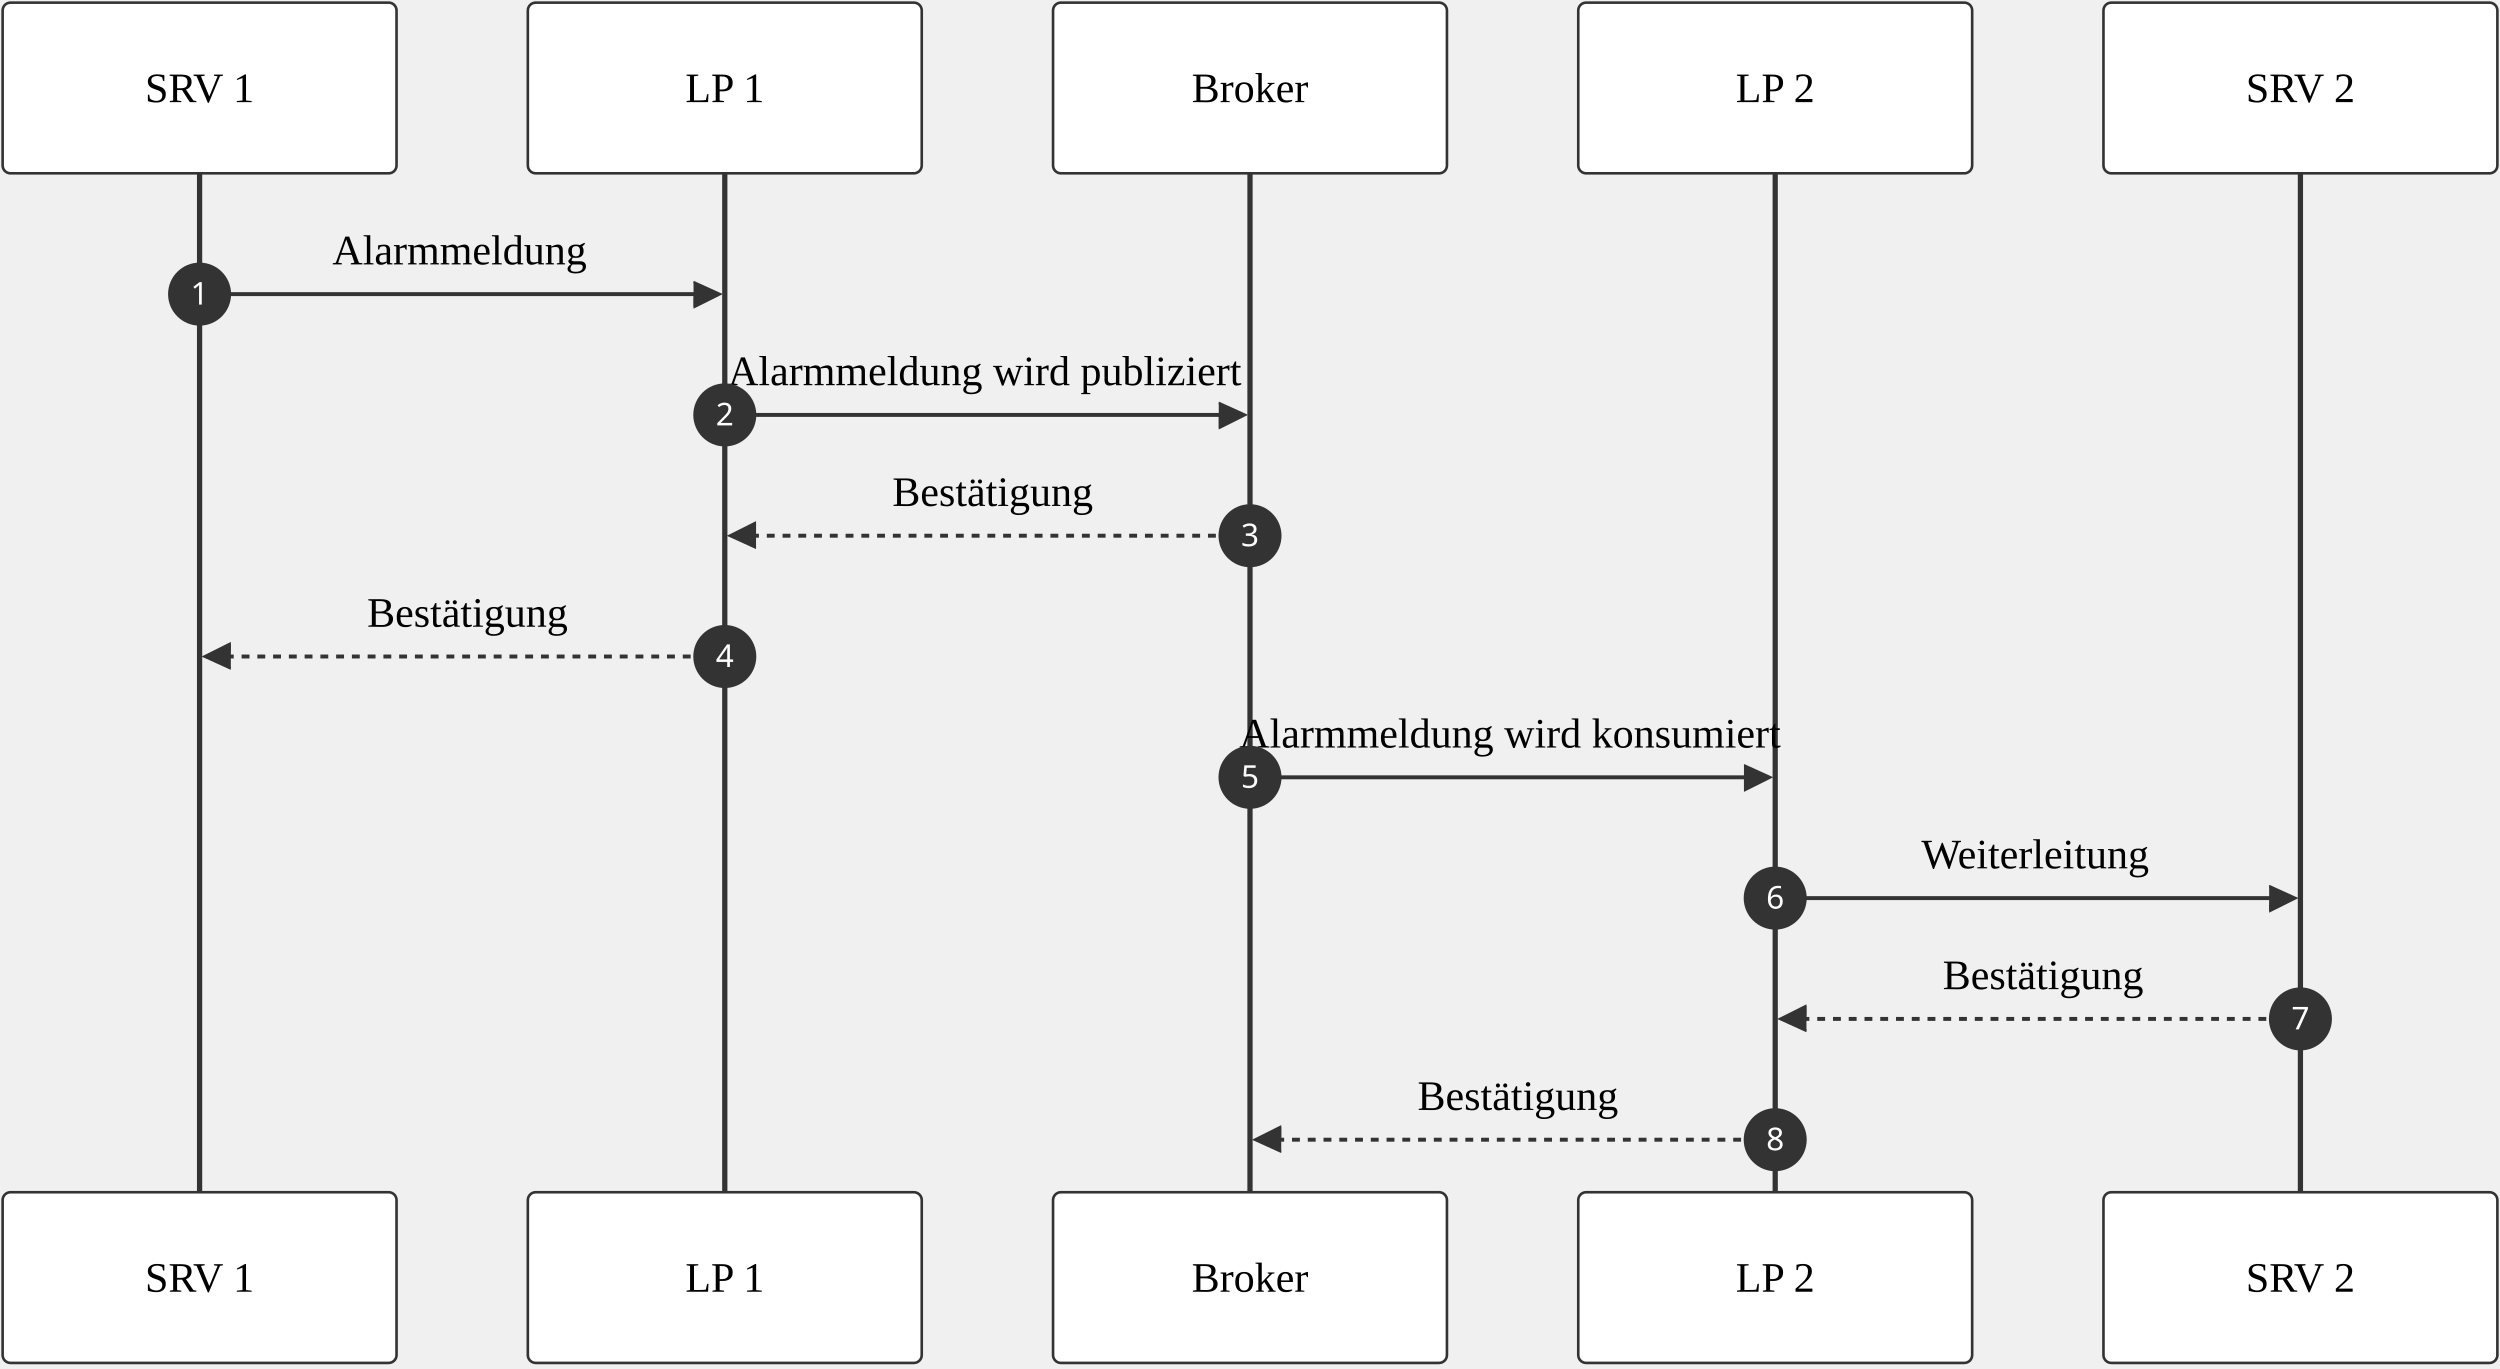
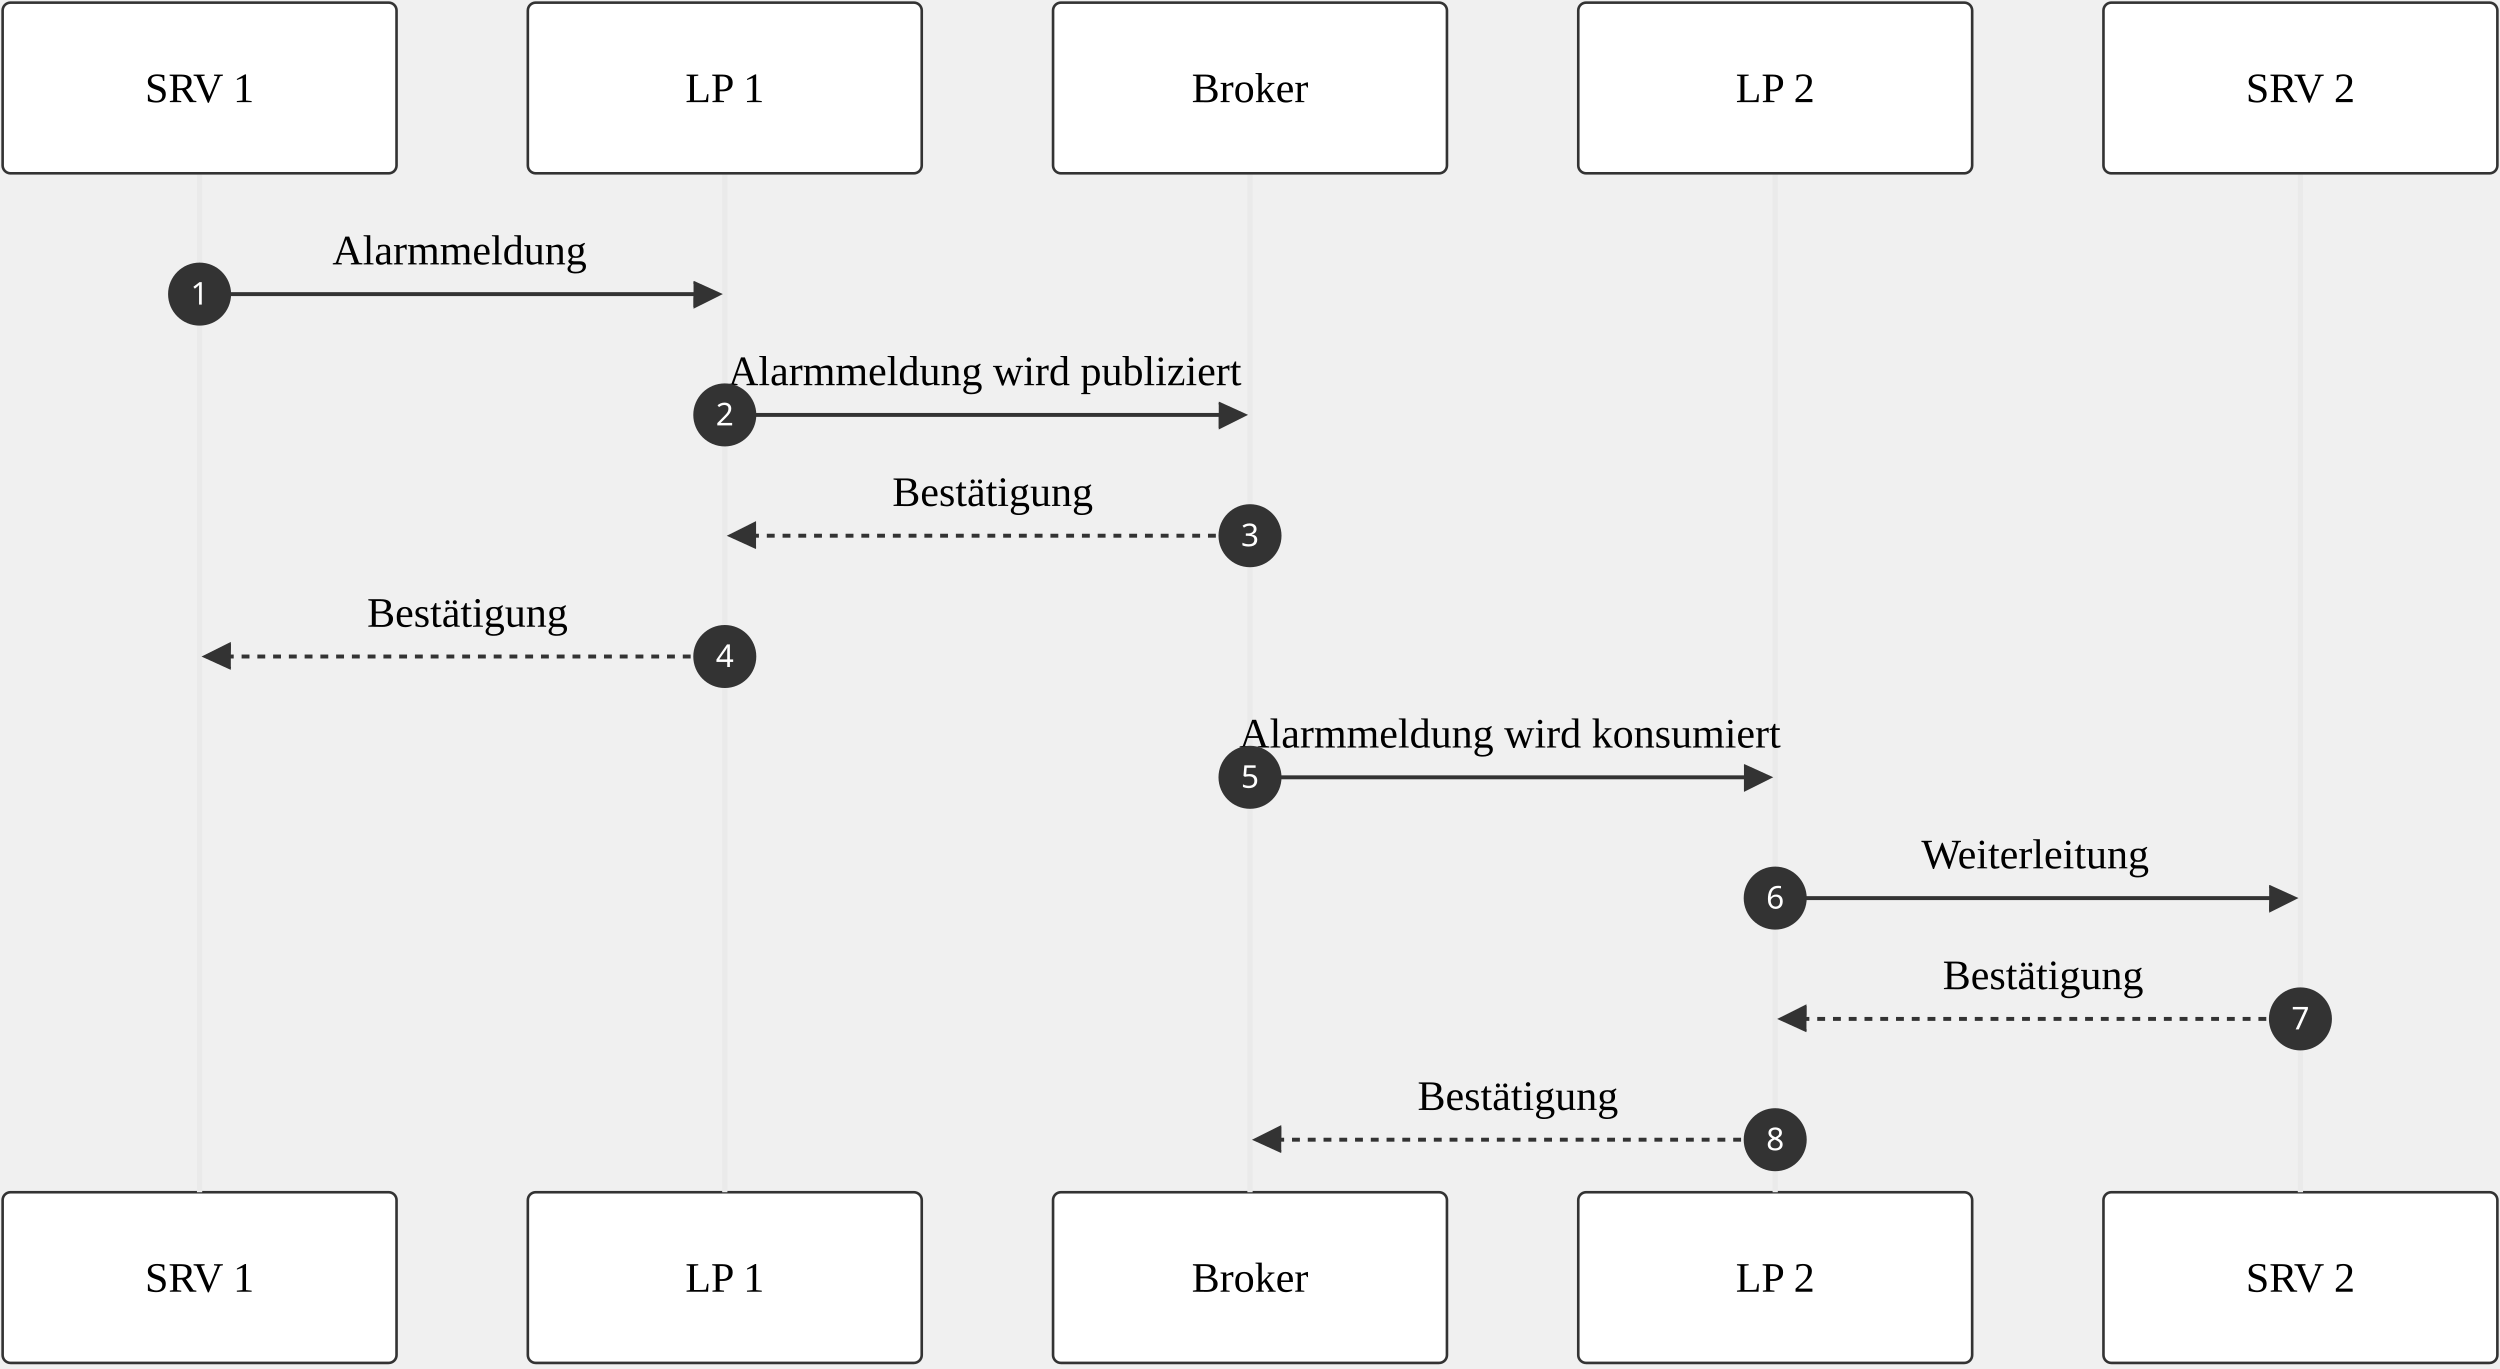
<svg xmlns="http://www.w3.org/2000/svg" id="my-svg" width="100%" style="max-width: 952px; background-color: white;" viewBox="-1 -1 952 521" role="graphics-document document" aria-roledescription="sequence">
  <g>
    <rect x="800" y="453" fill="#eaeaea" stroke="#666" width="150" height="65" name="S2" rx="3" ry="3" class="actor actor-bottom" />
    <text x="875" y="485.5" dominant-baseline="central" alignment-baseline="central" class="actor actor-box" style="text-anchor: middle; font-size: 16px; font-weight: 400;">
      <tspan x="875" dy="0">SRV 2</tspan>
    </text>
  </g>
  <g>
    <rect x="600" y="453" fill="#eaeaea" stroke="#666" width="150" height="65" name="LP2" rx="3" ry="3" class="actor actor-bottom" />
    <text x="675" y="485.5" dominant-baseline="central" alignment-baseline="central" class="actor actor-box" style="text-anchor: middle; font-size: 16px; font-weight: 400;">
      <tspan x="675" dy="0">LP 2</tspan>
    </text>
  </g>
  <g>
    <rect x="400" y="453" fill="#eaeaea" stroke="#666" width="150" height="65" name="B" rx="3" ry="3" class="actor actor-bottom" />
    <text x="475" y="485.5" dominant-baseline="central" alignment-baseline="central" class="actor actor-box" style="text-anchor: middle; font-size: 16px; font-weight: 400;">
      <tspan x="475" dy="0">Broker</tspan>
    </text>
  </g>
  <g>
    <rect x="200" y="453" fill="#eaeaea" stroke="#666" width="150" height="65" name="LP1" rx="3" ry="3" class="actor actor-bottom" />
    <text x="275" y="485.5" dominant-baseline="central" alignment-baseline="central" class="actor actor-box" style="text-anchor: middle; font-size: 16px; font-weight: 400;">
      <tspan x="275" dy="0">LP 1</tspan>
    </text>
  </g>
  <g>
    <rect x="0" y="453" fill="#eaeaea" stroke="#666" width="150" height="65" name="S1" rx="3" ry="3" class="actor actor-bottom" />
    <text x="75" y="485.5" dominant-baseline="central" alignment-baseline="central" class="actor actor-box" style="text-anchor: middle; font-size: 16px; font-weight: 400;">
      <tspan x="75" dy="0">SRV 1</tspan>
    </text>
  </g>
  <g>
    <line id="actor4" x1="875" y1="65" x2="875" y2="453" class="actor-line 200" stroke-width="0.5px" stroke="#999" name="S2" data-et="life-line" data-id="S2" />
    <g id="root-4" data-et="participant" data-type="participant" data-id="S2">
      <rect x="800" y="0" fill="#eaeaea" stroke="#666" width="150" height="65" name="S2" rx="3" ry="3" class="actor actor-top" />
      <text x="875" y="32.5" dominant-baseline="central" alignment-baseline="central" class="actor actor-box" style="text-anchor: middle; font-size: 16px; font-weight: 400;">
        <tspan x="875" dy="0">SRV 2</tspan>
      </text>
    </g>
  </g>
  <g>
    <line id="actor3" x1="675" y1="65" x2="675" y2="453" class="actor-line 200" stroke-width="0.5px" stroke="#999" name="LP2" data-et="life-line" data-id="LP2" />
    <g id="root-3" data-et="participant" data-type="participant" data-id="LP2">
      <rect x="600" y="0" fill="#eaeaea" stroke="#666" width="150" height="65" name="LP2" rx="3" ry="3" class="actor actor-top" />
      <text x="675" y="32.5" dominant-baseline="central" alignment-baseline="central" class="actor actor-box" style="text-anchor: middle; font-size: 16px; font-weight: 400;">
        <tspan x="675" dy="0">LP 2</tspan>
      </text>
    </g>
  </g>
  <g>
    <line id="actor2" x1="475" y1="65" x2="475" y2="453" class="actor-line 200" stroke-width="0.5px" stroke="#999" name="B" data-et="life-line" data-id="B" />
    <g id="root-2" data-et="participant" data-type="participant" data-id="B">
      <rect x="400" y="0" fill="#eaeaea" stroke="#666" width="150" height="65" name="B" rx="3" ry="3" class="actor actor-top" />
      <text x="475" y="32.5" dominant-baseline="central" alignment-baseline="central" class="actor actor-box" style="text-anchor: middle; font-size: 16px; font-weight: 400;">
        <tspan x="475" dy="0">Broker</tspan>
      </text>
    </g>
  </g>
  <g>
    <line id="actor1" x1="275" y1="65" x2="275" y2="453" class="actor-line 200" stroke-width="0.5px" stroke="#999" name="LP1" data-et="life-line" data-id="LP1" />
    <g id="root-1" data-et="participant" data-type="participant" data-id="LP1">
      <rect x="200" y="0" fill="#eaeaea" stroke="#666" width="150" height="65" name="LP1" rx="3" ry="3" class="actor actor-top" />
      <text x="275" y="32.5" dominant-baseline="central" alignment-baseline="central" class="actor actor-box" style="text-anchor: middle; font-size: 16px; font-weight: 400;">
        <tspan x="275" dy="0">LP 1</tspan>
      </text>
    </g>
  </g>
  <g>
    <line id="actor0" x1="75" y1="65" x2="75" y2="453" class="actor-line 200" stroke-width="0.5px" stroke="#999" name="S1" data-et="life-line" data-id="S1" />
    <g id="root-0" data-et="participant" data-type="participant" data-id="S1">
      <rect x="0" y="0" fill="#eaeaea" stroke="#666" width="150" height="65" name="S1" rx="3" ry="3" class="actor actor-top" />
      <text x="75" y="32.5" dominant-baseline="central" alignment-baseline="central" class="actor actor-box" style="text-anchor: middle; font-size: 16px; font-weight: 400;">
        <tspan x="75" dy="0">SRV 1</tspan>
      </text>
    </g>
  </g>
-   <style>#my-svg{font-family:'Times New Roman',Times,serif;font-size:16px;fill:#333;}@keyframes edge-animation-frame{from{stroke-dashoffset:0;}}@keyframes dash{to{stroke-dashoffset:0;}}#my-svg .edge-animation-slow{stroke-dasharray:9,5!important;stroke-dashoffset:900;animation:dash 50s linear infinite;stroke-linecap:round;}#my-svg .edge-animation-fast{stroke-dasharray:9,5!important;stroke-dashoffset:900;animation:dash 20s linear infinite;stroke-linecap:round;}#my-svg .error-icon{fill:hsl(220.588, 100%, 98.333%);}#my-svg .error-text{fill:rgb(8.5, 5.75, 0);stroke:rgb(8.5, 5.75, 0);}#my-svg .edge-thickness-normal{stroke-width:1px;}#my-svg .edge-thickness-thick{stroke-width:3.5px;}#my-svg .edge-pattern-solid{stroke-dasharray:0;}#my-svg .edge-thickness-invisible{stroke-width:0;fill:none;}#my-svg .edge-pattern-dashed{stroke-dasharray:3;}#my-svg .edge-pattern-dotted{stroke-dasharray:2;}#my-svg .marker{fill:#0b0b0b;stroke:#0b0b0b;}#my-svg .marker.cross{stroke:#0b0b0b;}#my-svg svg{font-family:'Times New Roman',Times,serif;font-size:16px;}#my-svg p{margin:0;}#my-svg .actor{stroke:#333333;fill:#ffffff;stroke-width:1;}#my-svg rect.actor.outer-path[data-look="neo"]{filter:drop-shadow( 1px 2px 2px rgba(185,185,185,1));}#my-svg rect.note[data-look="neo"]{stroke:#aaaa33;fill:#fff5ad;filter:drop-shadow( 1px 2px 2px rgba(185,185,185,1));}#my-svg text.actor&gt;tspan{fill:#000000;stroke:none;}#my-svg .actor-line{stroke:#333333;}#my-svg .innerArc{stroke-width:1.5;stroke-dasharray:none;}#my-svg .messageLine0{stroke-width:1.5;stroke-dasharray:none;stroke:#333333;}#my-svg .messageLine1{stroke-width:1.5;stroke-dasharray:2,2;stroke:#333333;}#my-svg [id$="-arrowhead"] path{fill:#333333;stroke:#333333;}#my-svg .sequenceNumber{fill:#ffffff;}#my-svg [id$="-sequencenumber"]{fill:#333333;}#my-svg [id$="-crosshead"] path{fill:#333333;stroke:#333333;}#my-svg .messageText{fill:#000000;stroke:none;}#my-svg .labelBox{stroke:#333333;fill:#ffffff;filter:none;}#my-svg .labelText,#my-svg .labelText&gt;tspan{fill:#000000;stroke:none;}#my-svg .loopText,#my-svg .loopText&gt;tspan{fill:#000000;stroke:none;}#my-svg .sectionTitle,#my-svg .sectionTitle&gt;tspan{fill:#000000;stroke:none;}#my-svg .loopLine{stroke-width:2px;stroke-dasharray:2,2;stroke:#333333;fill:#333333;}#my-svg .note{stroke:#aaaa33;fill:#fff5ad;}#my-svg .noteText,#my-svg .noteText&gt;tspan{fill:#000000;stroke:none;font-weight:normal;}#my-svg .activation0{fill:#f4f4f4;stroke:#666666;}#my-svg .activation1{fill:#f4f4f4;stroke:#666666;}#my-svg .activation2{fill:#f4f4f4;stroke:#666666;}#my-svg .actorPopupMenu{position:absolute;}#my-svg .actorPopupMenuPanel{position:absolute;fill:#ffffff;box-shadow:0px 8px 16px 0px rgba(0,0,0,0.2);filter:drop-shadow(3px 5px 2px rgb(0 0 0 / 0.4));}#my-svg .actor-man circle,#my-svg line{fill:#ffffff;stroke-width:2px;}#my-svg g rect.rect{filter:drop-shadow( 1px 2px 2px rgba(185,185,185,1));stroke:hsl(40.588, 60%, 83.333%);}#my-svg .node .neo-node{stroke:hsl(40.588, 60%, 83.333%);}#my-svg [data-look="neo"].node rect,#my-svg [data-look="neo"].cluster rect,#my-svg [data-look="neo"].node polygon{stroke:url(#my-svg-gradient);filter:drop-shadow( 1px 2px 2px rgba(185,185,185,1));}#my-svg [data-look="neo"].swimlane.cluster rect{filter:none;}#my-svg [data-look="neo"].node path{stroke:url(#my-svg-gradient);stroke-width:1px;}#my-svg [data-look="neo"].node .outer-path{filter:drop-shadow( 1px 2px 2px rgba(185,185,185,1));}#my-svg [data-look="neo"].node .neo-line path{stroke:hsl(40.588, 60%, 83.333%);filter:none;}#my-svg [data-look="neo"].node circle{stroke:url(#my-svg-gradient);filter:drop-shadow( 1px 2px 2px rgba(185,185,185,1));}#my-svg [data-look="neo"].node circle .state-start{fill:#000000;}#my-svg [data-look="neo"].icon-shape .icon{fill:url(#my-svg-gradient);filter:drop-shadow( 1px 2px 2px rgba(185,185,185,1));}#my-svg [data-look="neo"].icon-shape .icon-neo path{stroke:url(#my-svg-gradient);filter:drop-shadow( 1px 2px 2px rgba(185,185,185,1));}#my-svg :root{--mermaid-font-family:"trebuchet ms",verdana,arial,sans-serif;}</style>
+   <style>#my-svg{font-family:'Times New Roman',Times,serif;font-size:16px;fill:#333;}@keyframes edge-animation-frame{from{stroke-dashoffset:0;}}@keyframes dash{to{stroke-dashoffset:0;}}#my-svg .edge-animation-slow{stroke-dasharray:9,5!important;stroke-dashoffset:900;animation:dash 50s linear infinite;stroke-linecap:round;}#my-svg .edge-animation-fast{stroke-dasharray:9,5!important;stroke-dashoffset:900;animation:dash 20s linear infinite;stroke-linecap:round;}#my-svg .error-icon{fill:hsl(220.588, 100%, 98.333%);}#my-svg .error-text{fill:rgb(8.5, 5.75, 0);stroke:rgb(8.5, 5.75, 0);}#my-svg .edge-thickness-normal{stroke-width:1px;}#my-svg .edge-thickness-thick{stroke-width:3.5px;}#my-svg .edge-pattern-solid{stroke-dasharray:0;}#my-svg .edge-thickness-invisible{stroke-width:0;fill:none;}#my-svg .edge-pattern-dashed{stroke-dasharray:3;}#my-svg .edge-pattern-dotted{stroke-dasharray:2;}#my-svg .marker{fill:#0b0b0b;stroke:#0b0b0b;}#my-svg .marker.cross{stroke:#0b0b0b;}#my-svg svg{font-family:'Times New Roman',Times,serif;font-size:16px;}#my-svg p{margin:0;}#my-svg .actor{stroke:#333333;fill:#ffffff;stroke-width:1;}#my-svg rect.actor.outer-path[data-look="neo"]{filter:drop-shadow( 1px 2px 2px rgba(185,185,185,1));}#my-svg rect.note[data-look="neo"]{stroke:#aaaa33;fill:#fff5ad;filter:drop-shadow( 1px 2px 2px rgba(185,185,185,1));}#my-svg text.actor&gt;tspan{fill:#000000;stroke:none;}#my-svg .actor-line{stroke:#EAEAEA;}#my-svg .innerArc{stroke-width:1.5;stroke-dasharray:none;}#my-svg .messageLine0{stroke-width:1.5;stroke-dasharray:none;stroke:#333333;}#my-svg .messageLine1{stroke-width:1.5;stroke-dasharray:2,2;stroke:#333333;}#my-svg [id$="-arrowhead"] path{fill:#333333;stroke:#333333;}#my-svg .sequenceNumber{fill:#ffffff;}#my-svg [id$="-sequencenumber"]{fill:#333333;}#my-svg [id$="-crosshead"] path{fill:#333333;stroke:#333333;}#my-svg .messageText{fill:#000000;stroke:none;}#my-svg .labelBox{stroke:#333333;fill:#ffffff;filter:none;}#my-svg .labelText,#my-svg .labelText&gt;tspan{fill:#000000;stroke:none;}#my-svg .loopText,#my-svg .loopText&gt;tspan{fill:#000000;stroke:none;}#my-svg .sectionTitle,#my-svg .sectionTitle&gt;tspan{fill:#000000;stroke:none;}#my-svg .loopLine{stroke-width:2px;stroke-dasharray:2,2;stroke:#333333;fill:#333333;}#my-svg .note{stroke:#aaaa33;fill:#fff5ad;}#my-svg .noteText,#my-svg .noteText&gt;tspan{fill:#000000;stroke:none;font-weight:normal;}#my-svg .activation0{fill:#f4f4f4;stroke:#666666;}#my-svg .activation1{fill:#f4f4f4;stroke:#666666;}#my-svg .activation2{fill:#f4f4f4;stroke:#666666;}#my-svg .actorPopupMenu{position:absolute;}#my-svg .actorPopupMenuPanel{position:absolute;fill:#ffffff;box-shadow:0px 8px 16px 0px rgba(0,0,0,0.2);filter:drop-shadow(3px 5px 2px rgb(0 0 0 / 0.4));}#my-svg .actor-man circle,#my-svg line{fill:#ffffff;stroke-width:2px;}#my-svg g rect.rect{filter:drop-shadow( 1px 2px 2px rgba(185,185,185,1));stroke:hsl(40.588, 60%, 83.333%);}#my-svg .node .neo-node{stroke:hsl(40.588, 60%, 83.333%);}#my-svg [data-look="neo"].node rect,#my-svg [data-look="neo"].cluster rect,#my-svg [data-look="neo"].node polygon{stroke:url(#my-svg-gradient);filter:drop-shadow( 1px 2px 2px rgba(185,185,185,1));}#my-svg [data-look="neo"].swimlane.cluster rect{filter:none;}#my-svg [data-look="neo"].node path{stroke:url(#my-svg-gradient);stroke-width:1px;}#my-svg [data-look="neo"].node .outer-path{filter:drop-shadow( 1px 2px 2px rgba(185,185,185,1));}#my-svg [data-look="neo"].node .neo-line path{stroke:hsl(40.588, 60%, 83.333%);filter:none;}#my-svg [data-look="neo"].node circle{stroke:url(#my-svg-gradient);filter:drop-shadow( 1px 2px 2px rgba(185,185,185,1));}#my-svg [data-look="neo"].node circle .state-start{fill:#000000;}#my-svg [data-look="neo"].icon-shape .icon{fill:url(#my-svg-gradient);filter:drop-shadow( 1px 2px 2px rgba(185,185,185,1));}#my-svg [data-look="neo"].icon-shape .icon-neo path{stroke:url(#my-svg-gradient);filter:drop-shadow( 1px 2px 2px rgba(185,185,185,1));}#my-svg :root{--mermaid-font-family:"trebuchet ms",verdana,arial,sans-serif;}</style>
  <g />
  <defs>
    <symbol id="my-svg-computer" width="24" height="24">
      <path transform="scale(.5)" d="M2 2v13h20v-13h-20zm18 11h-16v-9h16v9zm-10.228 6l.466-1h3.524l.467 1h-4.457zm14.228 3h-24l2-6h2.104l-1.33 4h18.45l-1.297-4h2.073l2 6zm-5-10h-14v-7h14v7z" />
    </symbol>
  </defs>
  <defs>
    <symbol id="my-svg-database" fill-rule="evenodd" clip-rule="evenodd">
      <path transform="scale(.5)" d="M12.258.001l.256.004.255.005.253.008.251.01.249.012.247.015.246.016.242.019.241.02.239.023.236.024.233.027.231.028.229.031.225.032.223.034.22.036.217.038.214.04.211.041.208.043.205.045.201.046.198.048.194.05.191.051.187.053.183.054.18.056.175.057.172.059.168.06.163.061.16.063.155.064.15.066.074.033.073.033.071.034.07.034.069.035.068.035.067.035.066.035.064.036.064.036.062.036.06.036.06.037.058.037.058.037.055.038.055.038.053.038.052.038.051.039.05.039.048.039.047.039.045.04.044.04.043.04.041.04.04.041.039.041.037.041.036.041.034.041.033.042.032.042.03.042.029.042.027.042.026.043.024.043.023.043.021.043.02.043.018.044.017.043.015.044.013.044.012.044.011.045.009.044.007.045.006.045.004.045.002.045.001.045v17l-.001.045-.002.045-.004.045-.006.045-.007.045-.009.044-.011.045-.012.044-.013.044-.015.044-.017.043-.018.044-.02.043-.021.043-.023.043-.024.043-.026.043-.027.042-.029.042-.03.042-.032.042-.033.042-.034.041-.036.041-.037.041-.039.041-.04.041-.041.04-.043.04-.044.04-.045.04-.047.039-.048.039-.05.039-.051.039-.052.038-.053.038-.055.038-.055.038-.058.037-.058.037-.06.037-.06.036-.062.036-.064.036-.064.036-.066.035-.067.035-.068.035-.069.035-.07.034-.071.034-.073.033-.074.033-.15.066-.155.064-.16.063-.163.061-.168.06-.172.059-.175.057-.18.056-.183.054-.187.053-.191.051-.194.05-.198.048-.201.046-.205.045-.208.043-.211.041-.214.04-.217.038-.22.036-.223.034-.225.032-.229.031-.231.028-.233.027-.236.024-.239.023-.241.02-.242.019-.246.016-.247.015-.249.012-.251.01-.253.008-.255.005-.256.004-.258.001-.258-.001-.256-.004-.255-.005-.253-.008-.251-.01-.249-.012-.247-.015-.245-.016-.243-.019-.241-.02-.238-.023-.236-.024-.234-.027-.231-.028-.228-.031-.226-.032-.223-.034-.22-.036-.217-.038-.214-.04-.211-.041-.208-.043-.204-.045-.201-.046-.198-.048-.195-.05-.19-.051-.187-.053-.184-.054-.179-.056-.176-.057-.172-.059-.167-.06-.164-.061-.159-.063-.155-.064-.151-.066-.074-.033-.072-.033-.072-.034-.07-.034-.069-.035-.068-.035-.067-.035-.066-.035-.064-.036-.063-.036-.062-.036-.061-.036-.06-.037-.058-.037-.057-.037-.056-.038-.055-.038-.053-.038-.052-.038-.051-.039-.049-.039-.049-.039-.046-.039-.046-.04-.044-.04-.043-.04-.041-.04-.04-.041-.039-.041-.037-.041-.036-.041-.034-.041-.033-.042-.032-.042-.03-.042-.029-.042-.027-.042-.026-.043-.024-.043-.023-.043-.021-.043-.02-.043-.018-.044-.017-.043-.015-.044-.013-.044-.012-.044-.011-.045-.009-.044-.007-.045-.006-.045-.004-.045-.002-.045-.001-.045v-17l.001-.045.002-.045.004-.045.006-.045.007-.045.009-.044.011-.045.012-.044.013-.044.015-.044.017-.043.018-.044.02-.043.021-.043.023-.043.024-.043.026-.043.027-.042.029-.042.03-.042.032-.042.033-.042.034-.041.036-.041.037-.041.039-.041.04-.041.041-.04.043-.04.044-.04.046-.04.046-.039.049-.039.049-.039.051-.039.052-.038.053-.038.055-.038.056-.038.057-.037.058-.037.06-.037.061-.036.062-.036.063-.036.064-.036.066-.035.067-.035.068-.035.069-.035.07-.034.072-.034.072-.033.074-.033.151-.066.155-.064.159-.063.164-.061.167-.06.172-.059.176-.057.179-.056.184-.054.187-.053.19-.051.195-.05.198-.048.201-.046.204-.045.208-.043.211-.041.214-.04.217-.038.22-.036.223-.034.226-.032.228-.031.231-.028.234-.027.236-.024.238-.023.241-.02.243-.019.245-.016.247-.015.249-.012.251-.01.253-.008.255-.005.256-.004.258-.001.258.001zm-9.258 20.499v.01l.001.021.003.021.004.022.005.021.006.022.007.022.009.023.01.022.011.023.012.023.013.023.015.023.016.024.017.023.018.024.019.024.021.024.022.025.023.024.024.025.052.049.056.05.061.051.066.051.07.051.075.051.079.052.084.052.088.052.092.052.097.052.102.051.105.052.11.052.114.051.119.051.123.051.127.05.131.05.135.05.139.048.144.049.147.047.152.047.155.047.16.045.163.045.167.043.171.043.176.041.178.041.183.039.187.039.19.037.194.035.197.035.202.033.204.031.209.03.212.029.216.027.219.025.222.024.226.021.23.02.233.018.236.016.24.015.243.012.246.01.249.008.253.005.256.004.259.001.26-.001.257-.004.254-.005.25-.008.247-.011.244-.012.241-.014.237-.016.233-.018.231-.021.226-.021.224-.024.22-.026.216-.027.212-.028.21-.031.205-.031.202-.034.198-.034.194-.036.191-.037.187-.039.183-.04.179-.04.175-.042.172-.043.168-.044.163-.045.16-.046.155-.046.152-.047.148-.048.143-.049.139-.049.136-.05.131-.05.126-.05.123-.051.118-.052.114-.051.11-.052.106-.052.101-.052.096-.052.092-.052.088-.053.083-.051.079-.052.074-.052.07-.051.065-.051.06-.051.056-.05.051-.05.023-.024.023-.025.021-.024.02-.024.019-.024.018-.024.017-.024.015-.023.014-.024.013-.023.012-.023.01-.023.01-.022.008-.022.006-.022.006-.022.004-.022.004-.021.001-.021.001-.021v-4.127l-.077.055-.08.053-.083.054-.085.053-.087.052-.09.052-.093.051-.095.05-.097.05-.1.049-.102.049-.105.048-.106.047-.109.047-.111.046-.114.045-.115.045-.118.044-.12.043-.122.042-.124.042-.126.041-.128.04-.13.04-.132.038-.134.038-.135.037-.138.037-.139.035-.142.035-.143.034-.144.033-.147.032-.148.031-.15.03-.151.03-.153.029-.154.027-.156.027-.158.026-.159.025-.161.024-.162.023-.163.022-.165.021-.166.02-.167.019-.169.018-.169.017-.171.016-.173.015-.173.014-.175.013-.175.012-.177.011-.178.01-.179.008-.179.008-.181.006-.182.005-.182.004-.184.003-.184.002h-.37l-.184-.002-.184-.003-.182-.004-.182-.005-.181-.006-.179-.008-.179-.008-.178-.01-.176-.011-.176-.012-.175-.013-.173-.014-.172-.015-.171-.016-.17-.017-.169-.018-.167-.019-.166-.02-.165-.021-.163-.022-.162-.023-.161-.024-.159-.025-.157-.026-.156-.027-.155-.027-.153-.029-.151-.03-.15-.03-.148-.031-.146-.032-.145-.033-.143-.034-.141-.035-.14-.035-.137-.037-.136-.037-.134-.038-.132-.038-.13-.04-.128-.04-.126-.041-.124-.042-.122-.042-.12-.044-.117-.043-.116-.045-.113-.045-.112-.046-.109-.047-.106-.047-.105-.048-.102-.049-.1-.049-.097-.05-.095-.05-.093-.052-.09-.051-.087-.052-.085-.053-.083-.054-.08-.054-.077-.054v4.127zm0-5.654v.011l.001.021.003.021.004.021.005.022.006.022.007.022.009.022.01.022.011.023.012.023.013.023.015.024.016.023.017.024.018.024.019.024.021.024.022.024.023.025.024.024.052.05.056.05.061.05.066.051.07.051.075.052.079.051.084.052.088.052.092.052.097.052.102.052.105.052.11.051.114.051.119.052.123.05.127.051.131.05.135.049.139.049.144.048.147.048.152.047.155.046.16.045.163.045.167.044.171.042.176.042.178.04.183.04.187.038.19.037.194.036.197.034.202.033.204.032.209.03.212.028.216.027.219.025.222.024.226.022.23.02.233.018.236.016.24.014.243.012.246.01.249.008.253.006.256.003.259.001.26-.001.257-.003.254-.006.25-.008.247-.01.244-.012.241-.015.237-.016.233-.018.231-.02.226-.022.224-.024.22-.025.216-.027.212-.029.21-.03.205-.032.202-.033.198-.035.194-.036.191-.037.187-.039.183-.039.179-.041.175-.042.172-.043.168-.044.163-.045.16-.045.155-.047.152-.047.148-.048.143-.048.139-.05.136-.049.131-.05.126-.051.123-.051.118-.051.114-.052.11-.052.106-.052.101-.052.096-.052.092-.052.088-.052.083-.052.079-.052.074-.051.07-.052.065-.051.06-.05.056-.051.051-.049.023-.025.023-.024.021-.025.02-.024.019-.024.018-.024.017-.024.015-.023.014-.023.013-.024.012-.022.01-.023.01-.023.008-.022.006-.022.006-.022.004-.021.004-.022.001-.021.001-.021v-4.139l-.077.054-.08.054-.083.054-.085.052-.087.053-.09.051-.093.051-.095.051-.097.05-.1.049-.102.049-.105.048-.106.047-.109.047-.111.046-.114.045-.115.044-.118.044-.12.044-.122.042-.124.042-.126.041-.128.04-.13.039-.132.039-.134.038-.135.037-.138.036-.139.036-.142.035-.143.033-.144.033-.147.033-.148.031-.15.03-.151.03-.153.028-.154.028-.156.027-.158.026-.159.025-.161.024-.162.023-.163.022-.165.021-.166.02-.167.019-.169.018-.169.017-.171.016-.173.015-.173.014-.175.013-.175.012-.177.011-.178.009-.179.009-.179.007-.181.007-.182.005-.182.004-.184.003-.184.002h-.37l-.184-.002-.184-.003-.182-.004-.182-.005-.181-.007-.179-.007-.179-.009-.178-.009-.176-.011-.176-.012-.175-.013-.173-.014-.172-.015-.171-.016-.17-.017-.169-.018-.167-.019-.166-.02-.165-.021-.163-.022-.162-.023-.161-.024-.159-.025-.157-.026-.156-.027-.155-.028-.153-.028-.151-.03-.15-.03-.148-.031-.146-.033-.145-.033-.143-.033-.141-.035-.14-.036-.137-.036-.136-.037-.134-.038-.132-.039-.13-.039-.128-.04-.126-.041-.124-.042-.122-.043-.12-.043-.117-.044-.116-.044-.113-.046-.112-.046-.109-.046-.106-.047-.105-.048-.102-.049-.1-.049-.097-.05-.095-.051-.093-.051-.09-.051-.087-.053-.085-.052-.083-.054-.08-.054-.077-.054v4.139zm0-5.666v.011l.001.02.003.022.004.021.005.022.006.021.007.022.009.023.01.022.011.023.012.023.013.023.015.023.016.024.017.024.018.023.019.024.021.025.022.024.023.024.024.025.052.05.056.05.061.05.066.051.07.051.075.052.079.051.084.052.088.052.092.052.097.052.102.052.105.051.11.052.114.051.119.051.123.051.127.05.131.05.135.05.139.049.144.048.147.048.152.047.155.046.16.045.163.045.167.043.171.043.176.042.178.04.183.04.187.038.19.037.194.036.197.034.202.033.204.032.209.03.212.028.216.027.219.025.222.024.226.021.23.02.233.018.236.017.24.014.243.012.246.01.249.008.253.006.256.003.259.001.26-.001.257-.003.254-.006.25-.008.247-.01.244-.013.241-.014.237-.016.233-.018.231-.02.226-.022.224-.024.22-.025.216-.027.212-.029.21-.03.205-.032.202-.033.198-.035.194-.036.191-.037.187-.039.183-.039.179-.041.175-.042.172-.043.168-.044.163-.045.16-.045.155-.047.152-.047.148-.048.143-.049.139-.049.136-.049.131-.051.126-.05.123-.051.118-.052.114-.051.11-.052.106-.052.101-.052.096-.052.092-.052.088-.052.083-.052.079-.052.074-.052.07-.051.065-.051.06-.051.056-.05.051-.049.023-.025.023-.025.021-.024.02-.024.019-.024.018-.024.017-.024.015-.023.014-.024.013-.023.012-.023.01-.022.01-.023.008-.022.006-.022.006-.022.004-.022.004-.021.001-.021.001-.021v-4.153l-.077.054-.08.054-.083.053-.085.053-.087.053-.09.051-.093.051-.095.051-.097.05-.1.049-.102.048-.105.048-.106.048-.109.046-.111.046-.114.046-.115.044-.118.044-.12.043-.122.043-.124.042-.126.041-.128.04-.13.039-.132.039-.134.038-.135.037-.138.036-.139.036-.142.034-.143.034-.144.033-.147.032-.148.032-.15.03-.151.03-.153.028-.154.028-.156.027-.158.026-.159.024-.161.024-.162.023-.163.023-.165.021-.166.02-.167.019-.169.018-.169.017-.171.016-.173.015-.173.014-.175.013-.175.012-.177.01-.178.01-.179.009-.179.007-.181.006-.182.006-.182.004-.184.003-.184.001-.185.001-.185-.001-.184-.001-.184-.003-.182-.004-.182-.006-.181-.006-.179-.007-.179-.009-.178-.01-.176-.01-.176-.012-.175-.013-.173-.014-.172-.015-.171-.016-.17-.017-.169-.018-.167-.019-.166-.02-.165-.021-.163-.023-.162-.023-.161-.024-.159-.024-.157-.026-.156-.027-.155-.028-.153-.028-.151-.03-.15-.03-.148-.032-.146-.032-.145-.033-.143-.034-.141-.034-.14-.036-.137-.036-.136-.037-.134-.038-.132-.039-.13-.039-.128-.041-.126-.041-.124-.041-.122-.043-.12-.043-.117-.044-.116-.044-.113-.046-.112-.046-.109-.046-.106-.048-.105-.048-.102-.048-.1-.05-.097-.049-.095-.051-.093-.051-.09-.052-.087-.052-.085-.053-.083-.053-.08-.054-.077-.054v4.153zm8.74-8.179l-.257.004-.254.005-.25.008-.247.011-.244.012-.241.014-.237.016-.233.018-.231.021-.226.022-.224.023-.22.026-.216.027-.212.028-.21.031-.205.032-.202.033-.198.034-.194.036-.191.038-.187.038-.183.04-.179.041-.175.042-.172.043-.168.043-.163.045-.16.046-.155.046-.152.048-.148.048-.143.048-.139.049-.136.05-.131.05-.126.051-.123.051-.118.051-.114.052-.11.052-.106.052-.101.052-.096.052-.092.052-.088.052-.083.052-.079.052-.074.051-.07.052-.065.051-.06.05-.056.05-.051.05-.023.025-.023.024-.021.024-.02.025-.019.024-.018.024-.017.023-.015.024-.014.023-.013.023-.012.023-.01.023-.01.022-.008.022-.006.023-.006.021-.004.022-.004.021-.001.021-.001.021.001.021.001.021.004.021.004.022.006.021.006.023.008.022.01.022.01.023.012.023.013.023.014.023.015.024.017.023.018.024.019.024.02.025.021.024.023.024.023.025.051.05.056.05.06.05.065.051.07.052.074.051.079.052.083.052.088.052.092.052.096.052.101.052.106.052.11.052.114.052.118.051.123.051.126.051.131.05.136.05.139.049.143.048.148.048.152.048.155.046.16.046.163.045.168.043.172.043.175.042.179.041.183.04.187.038.191.038.194.036.198.034.202.033.205.032.21.031.212.028.216.027.22.026.224.023.226.022.231.021.233.018.237.016.241.014.244.012.247.011.25.008.254.005.257.004.26.001.26-.001.257-.004.254-.005.25-.008.247-.011.244-.012.241-.014.237-.016.233-.018.231-.021.226-.022.224-.023.22-.026.216-.027.212-.028.21-.031.205-.032.202-.033.198-.034.194-.036.191-.038.187-.038.183-.04.179-.041.175-.042.172-.043.168-.043.163-.045.16-.046.155-.046.152-.048.148-.048.143-.048.139-.049.136-.05.131-.05.126-.051.123-.051.118-.051.114-.052.11-.052.106-.052.101-.052.096-.052.092-.052.088-.052.083-.052.079-.052.074-.051.07-.052.065-.051.06-.05.056-.05.051-.05.023-.025.023-.024.021-.024.02-.025.019-.024.018-.024.017-.023.015-.024.014-.023.013-.023.012-.023.01-.023.01-.022.008-.022.006-.023.006-.021.004-.022.004-.021.001-.021.001-.021-.001-.021-.001-.021-.004-.021-.004-.022-.006-.021-.006-.023-.008-.022-.01-.022-.01-.023-.012-.023-.013-.023-.014-.023-.015-.024-.017-.023-.018-.024-.019-.024-.02-.025-.021-.024-.023-.024-.023-.025-.051-.05-.056-.05-.06-.05-.065-.051-.07-.052-.074-.051-.079-.052-.083-.052-.088-.052-.092-.052-.096-.052-.101-.052-.106-.052-.11-.052-.114-.052-.118-.051-.123-.051-.126-.051-.131-.05-.136-.05-.139-.049-.143-.048-.148-.048-.152-.048-.155-.046-.16-.046-.163-.045-.168-.043-.172-.043-.175-.042-.179-.041-.183-.04-.187-.038-.191-.038-.194-.036-.198-.034-.202-.033-.205-.032-.21-.031-.212-.028-.216-.027-.22-.026-.224-.023-.226-.022-.231-.021-.233-.018-.237-.016-.241-.014-.244-.012-.247-.011-.25-.008-.254-.005-.257-.004-.26-.001-.26.001z" />
    </symbol>
  </defs>
  <defs>
    <symbol id="my-svg-clock" width="24" height="24">
      <path transform="scale(.5)" d="M12 2c5.514 0 10 4.486 10 10s-4.486 10-10 10-10-4.486-10-10 4.486-10 10-10zm0-2c-6.627 0-12 5.373-12 12s5.373 12 12 12 12-5.373 12-12-5.373-12-12-12zm5.848 12.459c.202.038.202.333.001.372-1.907.361-6.045 1.111-6.547 1.111-.719 0-1.301-.582-1.301-1.301 0-.512.77-5.447 1.125-7.445.034-.192.312-.181.343.014l.985 6.238 5.394 1.011z" />
    </symbol>
  </defs>
  <defs>
    <marker id="my-svg-arrowhead" refX="7.9" refY="5" markerUnits="userSpaceOnUse" markerWidth="12" markerHeight="12" orient="auto-start-reverse">
      <path d="M -1 0 L 10 5 L 0 10 z" />
    </marker>
  </defs>
  <defs>
    <marker id="my-svg-crosshead" markerWidth="15" markerHeight="8" orient="auto" refX="4" refY="4.5">
      <path fill="none" stroke="#000000" stroke-width="1pt" d="M 1,2 L 6,7 M 6,2 L 1,7" style="stroke-dasharray: 0, 0;" />
    </marker>
  </defs>
  <defs>
    <marker id="my-svg-filled-head" refX="15.5" refY="7" markerWidth="20" markerHeight="28" orient="auto">
      <path d="M 18,7 L9,13 L14,7 L9,1 Z" />
    </marker>
  </defs>
  <defs>
    <marker id="my-svg-sequencenumber" refX="15" refY="15" markerWidth="60" markerHeight="40" orient="auto">
      <circle cx="15" cy="15" r="6" />
    </marker>
  </defs>
  <defs>
    <marker id="my-svg-solidTopArrowHead" refX="7.9" refY="7.25" markerUnits="userSpaceOnUse" markerWidth="12" markerHeight="12" orient="auto-start-reverse">
      <path d="M 0 0 L 10 8 L 0 8 z" />
    </marker>
  </defs>
  <defs>
    <marker id="my-svg-solidBottomArrowHead" refX="7.9" refY="0.75" markerUnits="userSpaceOnUse" markerWidth="12" markerHeight="12" orient="auto-start-reverse">
      <path d="M 0 0 L 10 0 L 0 8 z" />
    </marker>
  </defs>
  <defs>
    <marker id="my-svg-stickTopArrowHead" refX="7.5" refY="7" markerUnits="userSpaceOnUse" markerWidth="12" markerHeight="12" orient="auto-start-reverse">
      <path d="M 0 0 L 7 7" stroke="black" stroke-width="1.5" fill="none" />
    </marker>
  </defs>
  <defs>
    <marker id="my-svg-stickBottomArrowHead" refX="7.5" refY="0" markerUnits="userSpaceOnUse" markerWidth="12" markerHeight="12" orient="auto-start-reverse">
      <path d="M 0 7 L 7 0" stroke="black" stroke-width="1.5" fill="none" />
    </marker>
  </defs>
  <text x="174" y="80" text-anchor="middle" dominant-baseline="middle" alignment-baseline="middle" class="messageText" dy="1em" style="font-size: 16px; font-weight: 400;">Alarmmeldung</text>
  <line x1="82" y1="111" x2="271" y2="111" class="messageLine0" data-et="message" data-id="i1" data-from="S1" data-to="LP1" stroke-width="2" stroke="none" marker-end="url(#my-svg-arrowhead)" style="fill: none;" />
  <line x1="75" y1="111" x2="75" y2="111" stroke-width="0" marker-start="url(#my-svg-sequencenumber)" />
  <text x="75" y="115" font-family="sans-serif" font-size="12px" text-anchor="middle" class="sequenceNumber">1</text>
  <text x="374" y="126" text-anchor="middle" dominant-baseline="middle" alignment-baseline="middle" class="messageText" dy="1em" style="font-size: 16px; font-weight: 400;">Alarmmeldung wird publiziert</text>
  <line x1="282" y1="157" x2="471" y2="157" class="messageLine0" data-et="message" data-id="i2" data-from="LP1" data-to="B" stroke-width="2" stroke="none" marker-end="url(#my-svg-arrowhead)" style="fill: none;" />
  <line x1="275" y1="157" x2="275" y2="157" stroke-width="0" marker-start="url(#my-svg-sequencenumber)" />
  <text x="275" y="161" font-family="sans-serif" font-size="12px" text-anchor="middle" class="sequenceNumber">2</text>
  <text x="377" y="172" text-anchor="middle" dominant-baseline="middle" alignment-baseline="middle" class="messageText" dy="1em" style="font-size: 16px; font-weight: 400;">Bestätigung</text>
  <line x1="480" y1="203" x2="279" y2="203" class="messageLine1" data-et="message" data-id="i3" data-from="B" data-to="LP1" stroke-width="2" stroke="none" marker-end="url(#my-svg-arrowhead)" style="stroke-dasharray: 3, 3; fill: none;" />
  <line x1="475" y1="203" x2="475" y2="203" stroke-width="0" marker-start="url(#my-svg-sequencenumber)" />
  <text x="475" y="207" font-family="sans-serif" font-size="12px" text-anchor="middle" class="sequenceNumber">3</text>
  <text x="177" y="218" text-anchor="middle" dominant-baseline="middle" alignment-baseline="middle" class="messageText" dy="1em" style="font-size: 16px; font-weight: 400;">Bestätigung</text>
  <line x1="280" y1="249" x2="79" y2="249" class="messageLine1" data-et="message" data-id="i4" data-from="LP1" data-to="S1" stroke-width="2" stroke="none" marker-end="url(#my-svg-arrowhead)" style="stroke-dasharray: 3, 3; fill: none;" />
  <line x1="275" y1="249" x2="275" y2="249" stroke-width="0" marker-start="url(#my-svg-sequencenumber)" />
  <text x="275" y="253" font-family="sans-serif" font-size="12px" text-anchor="middle" class="sequenceNumber">4</text>
  <text x="574" y="264" text-anchor="middle" dominant-baseline="middle" alignment-baseline="middle" class="messageText" dy="1em" style="font-size: 16px; font-weight: 400;">Alarmmeldung wird konsumiert</text>
  <line x1="482" y1="295" x2="671" y2="295" class="messageLine0" data-et="message" data-id="i5" data-from="B" data-to="LP2" stroke-width="2" stroke="none" marker-end="url(#my-svg-arrowhead)" style="fill: none;" />
  <line x1="475" y1="295" x2="475" y2="295" stroke-width="0" marker-start="url(#my-svg-sequencenumber)" />
  <text x="475" y="299" font-family="sans-serif" font-size="12px" text-anchor="middle" class="sequenceNumber">5</text>
  <text x="774" y="310" text-anchor="middle" dominant-baseline="middle" alignment-baseline="middle" class="messageText" dy="1em" style="font-size: 16px; font-weight: 400;">Weiterleitung</text>
  <line x1="682" y1="341" x2="871" y2="341" class="messageLine0" data-et="message" data-id="i6" data-from="LP2" data-to="S2" stroke-width="2" stroke="none" marker-end="url(#my-svg-arrowhead)" style="fill: none;" />
  <line x1="675" y1="341" x2="675" y2="341" stroke-width="0" marker-start="url(#my-svg-sequencenumber)" />
  <text x="675" y="345" font-family="sans-serif" font-size="12px" text-anchor="middle" class="sequenceNumber">6</text>
  <text x="777" y="356" text-anchor="middle" dominant-baseline="middle" alignment-baseline="middle" class="messageText" dy="1em" style="font-size: 16px; font-weight: 400;">Bestätigung</text>
  <line x1="880" y1="387" x2="679" y2="387" class="messageLine1" data-et="message" data-id="i7" data-from="S2" data-to="LP2" stroke-width="2" stroke="none" marker-end="url(#my-svg-arrowhead)" style="stroke-dasharray: 3, 3; fill: none;" />
  <line x1="875" y1="387" x2="875" y2="387" stroke-width="0" marker-start="url(#my-svg-sequencenumber)" />
  <text x="875" y="391" font-family="sans-serif" font-size="12px" text-anchor="middle" class="sequenceNumber">7</text>
  <text x="577" y="402" text-anchor="middle" dominant-baseline="middle" alignment-baseline="middle" class="messageText" dy="1em" style="font-size: 16px; font-weight: 400;">Bestätigung</text>
  <line x1="680" y1="433" x2="479" y2="433" class="messageLine1" data-et="message" data-id="i8" data-from="LP2" data-to="B" stroke-width="2" stroke="none" marker-end="url(#my-svg-arrowhead)" style="stroke-dasharray: 3, 3; fill: none;" />
  <line x1="675" y1="433" x2="675" y2="433" stroke-width="0" marker-start="url(#my-svg-sequencenumber)" />
  <text x="675" y="437" font-family="sans-serif" font-size="12px" text-anchor="middle" class="sequenceNumber">8</text>
</svg>
